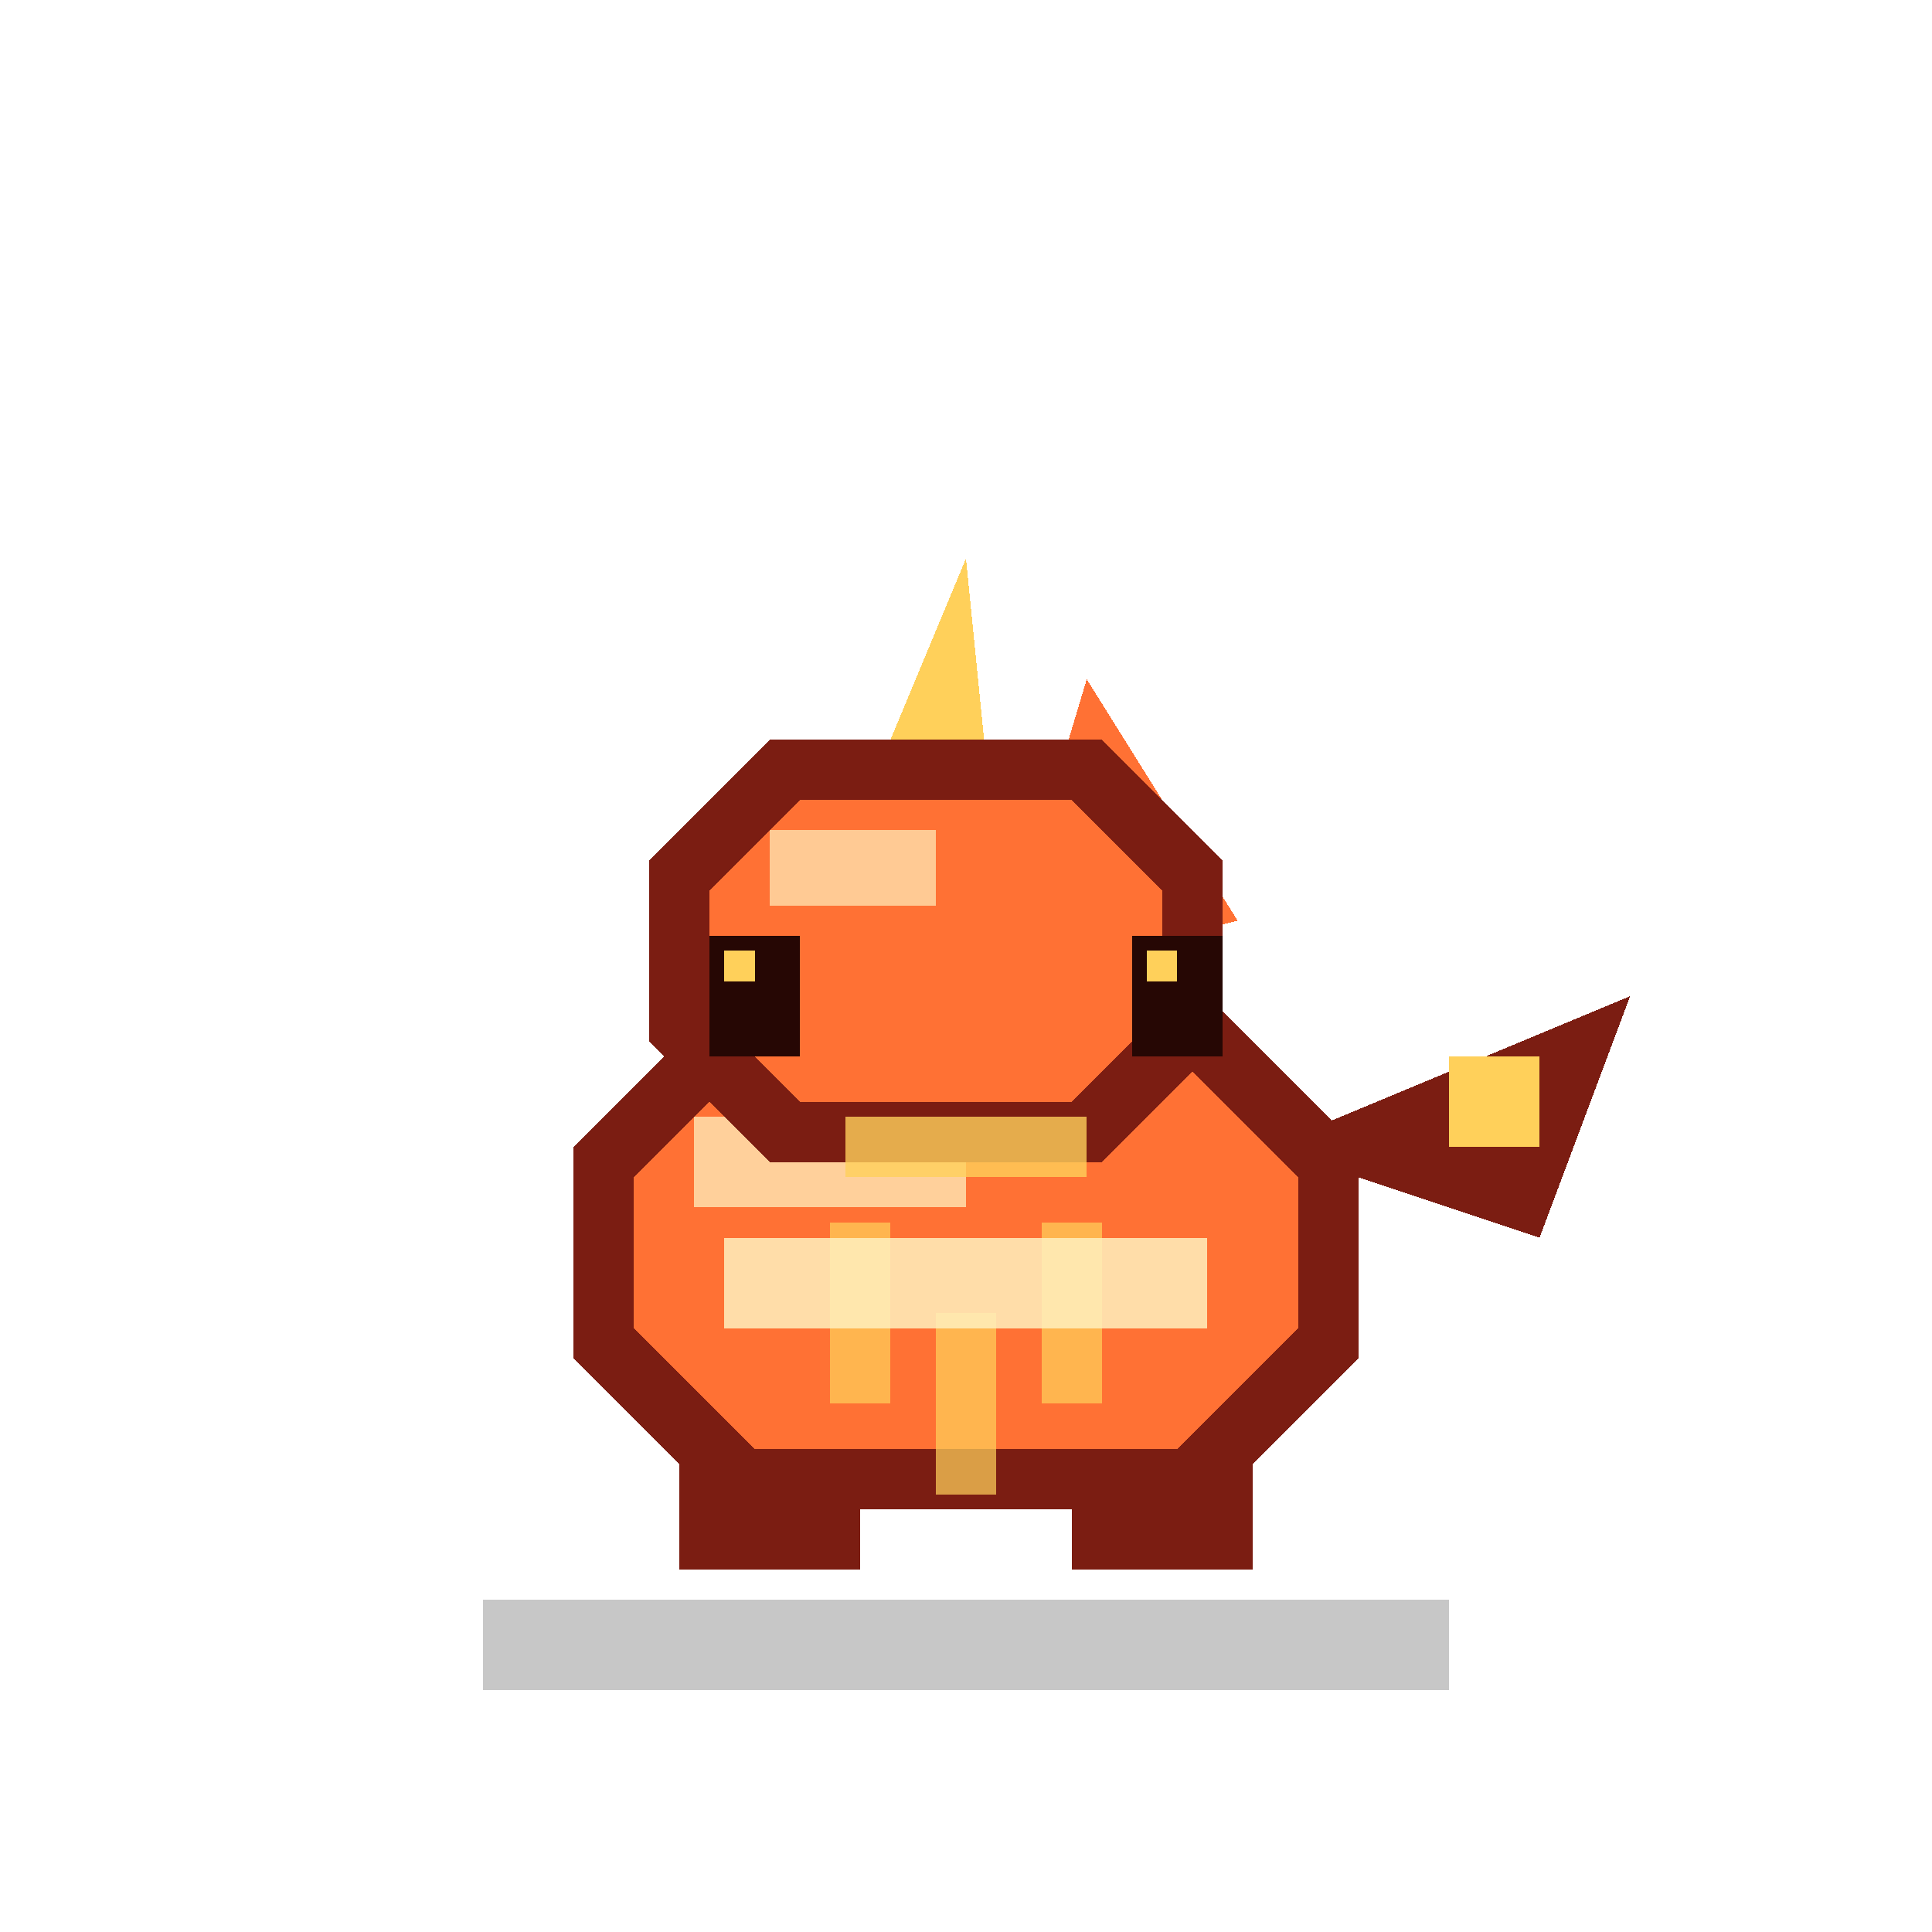
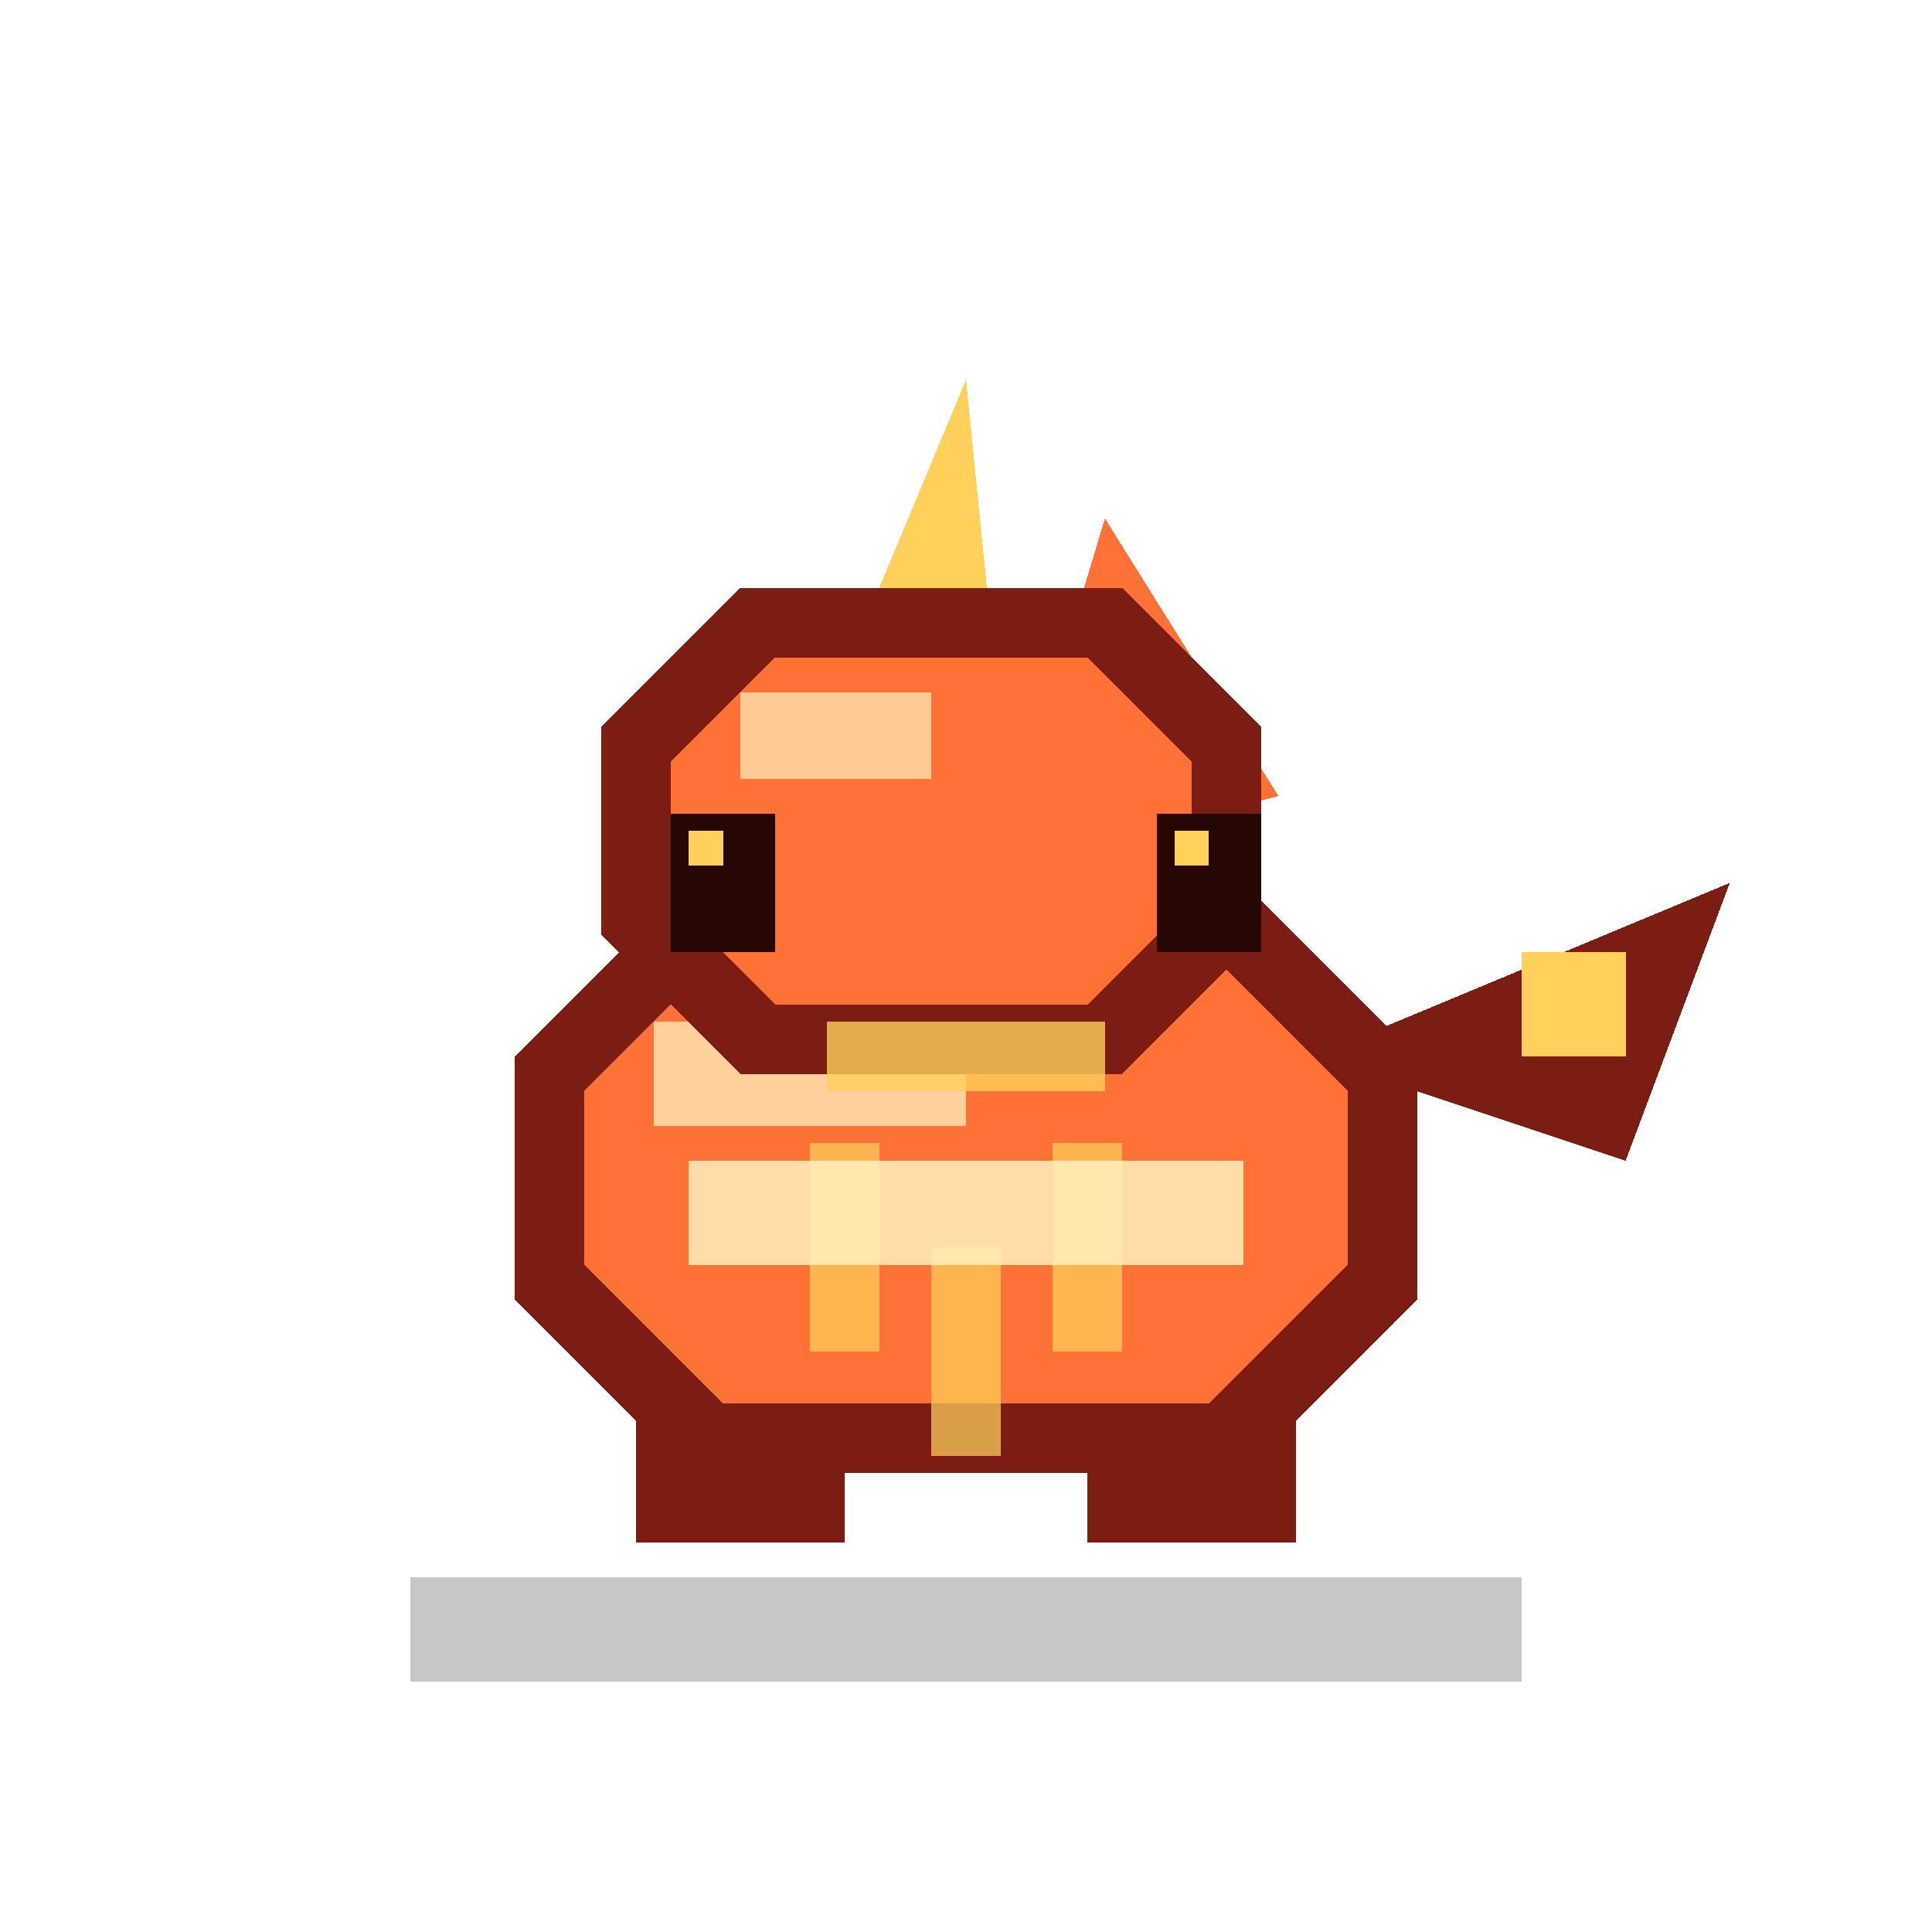
- <svg xmlns="http://www.w3.org/2000/svg" viewBox="0 0 128 128" width="128" height="128" shape-rendering="crispEdges" role="img" aria-labelledby="title desc" data-creature-id="N036" data-stage="Rookie" data-type="Fire">
+ <svg xmlns="http://www.w3.org/2000/svg" data-art="2" viewBox="0 0 128 128" width="128" height="128" shape-rendering="crispEdges" role="img" aria-labelledby="title desc" data-creature-id="N036" data-stage="Rookie" data-type="Fire">
  <style>
    * { shape-rendering: crispEdges; }
    .idle { transform-box: fill-box; transform-origin: center bottom; animation: bob 2.5s steps(2, end) infinite; }
    .eyes { transform-box: fill-box; transform-origin: center; animation: blink 4.2s steps(1, end) infinite; }
    .glow { animation: glow 2.8s steps(2, end) infinite; }
    .scan { animation: scan 4s linear infinite; }
    @keyframes bob { 0%, 100% { transform: translateY(0); } 50% { transform: translateY(-3px); } }
    @keyframes blink { 0%, 44%, 52%, 100% { transform: scaleY(1); } 48% { transform: scaleY(0.12); } }
    @keyframes glow { 0%, 100% { opacity: 0.45; } 50% { opacity: 0.88; } }
    @keyframes scan { 0% { transform: translateY(-4px); opacity: 0.15; } 50% { opacity: 0.5; } 100% { transform: translateY(7px); opacity: 0.15; } }
    @media (prefers-reduced-motion: reduce) { .idle, .eyes, .glow, .scan { animation: none; } }
  </style>
  <rect width="128" height="128" fill="none" />
  <g class="idle" stroke="#260704" stroke-width="0" stroke-linejoin="miter">
-     <rect x="32" y="106" width="64" height="6" fill="#000000" opacity="0.22" />
-     <polygon points="64,37 54,61 66,57" fill="#ffd05a" class="glow" />
-     <polygon points="72,45 66,65 82,61" fill="#ff7134" class="glow" />
-     <polygon points="54,49 44,67 60,61" fill="#fff0bd" opacity="0.85" />
-     <rect x="45" y="96" width="12" height="8" fill="#7b1d12" />
-     <rect x="71" y="96" width="12" height="8" fill="#7b1d12" />
-     <polygon points="84,76 108,66 102,82" fill="#7b1d12" />
-     <rect x="96" y="70" width="6" height="6" fill="#ffd05a" />
-     <polygon points="48,66 80,66 90,76 90,90 80,100 48,100 38,90 38,76" fill="#7b1d12" />
-     <polygon points="50,70 78,70 86,78 86,88 78,96 50,96 42,88 42,78" fill="#ff7134" />
-     <rect x="46" y="74" width="18" height="6" fill="#fff0bd" opacity="0.75" />
-     <rect x="55" y="81" width="4" height="12" fill="#ffd05a" class="glow" opacity="0.72" />
-     <rect x="62" y="87" width="4" height="12" fill="#ffd05a" class="glow" opacity="0.72" />
-     <rect x="69" y="81" width="4" height="12" fill="#ffd05a" class="glow" opacity="0.72" />
-     <polygon points="51,49 73,49 81,57 81,69 73,77 51,77 43,69 43,57" fill="#7b1d12" />
-     <polygon points="53,53 71,53 77,59 77,67 71,73 53,73 47,67 47,59" fill="#ff7134" />
-     <rect x="51" y="55" width="11" height="5" fill="#fff0bd" opacity="0.7" />
-     <g class="eyes">
-       <rect x="47" y="62" width="6" height="8" fill="#260704" />
-       <rect x="75" y="62" width="6" height="8" fill="#260704" />
-       <rect x="48" y="63" width="2" height="2" fill="#ffd05a" />
-       <rect x="76" y="63" width="2" height="2" fill="#ffd05a" />
+     <g transform="translate(64 116) scale(1.15) translate(-64 -116)">
+       <rect x="32" y="106" width="64" height="6" fill="#000000" opacity="0.22" />
+       <polygon points="64,37 54,61 66,57" fill="#ffd05a" class="glow" />
+       <polygon points="72,45 66,65 82,61" fill="#ff7134" class="glow" />
+       <polygon points="54,49 44,67 60,61" fill="#fff0bd" opacity="0.85" />
+       <rect x="45" y="96" width="12" height="8" fill="#7b1d12" />
+       <rect x="71" y="96" width="12" height="8" fill="#7b1d12" />
+       <polygon points="84,76 108,66 102,82" fill="#7b1d12" />
+       <rect x="96" y="70" width="6" height="6" fill="#ffd05a" />
+       <polygon points="48,66 80,66 90,76 90,90 80,100 48,100 38,90 38,76" fill="#7b1d12" />
+       <polygon points="50,70 78,70 86,78 86,88 78,96 50,96 42,88 42,78" fill="#ff7134" />
+       <rect x="46" y="74" width="18" height="6" fill="#fff0bd" opacity="0.75" />
+       <rect x="55" y="81" width="4" height="12" fill="#ffd05a" class="glow" opacity="0.72" />
+       <rect x="62" y="87" width="4" height="12" fill="#ffd05a" class="glow" opacity="0.72" />
+       <rect x="69" y="81" width="4" height="12" fill="#ffd05a" class="glow" opacity="0.72" />
+       <polygon points="51,49 73,49 81,57 81,69 73,77 51,77 43,69 43,57" fill="#7b1d12" />
+       <polygon points="53,53 71,53 77,59 77,67 71,73 53,73 47,67 47,59" fill="#ff7134" />
+       <rect x="51" y="55" width="11" height="5" fill="#fff0bd" opacity="0.7" />
+       <g class="eyes">
+         <rect x="47" y="62" width="6" height="8" fill="#260704" />
+         <rect x="75" y="62" width="6" height="8" fill="#260704" />
+         <rect x="48" y="63" width="2" height="2" fill="#ffd05a" />
+         <rect x="76" y="63" width="2" height="2" fill="#ffd05a" />
+       </g>
+       <rect x="48" y="82" width="32" height="6" fill="#fff0bd" opacity="0.85" />
+       <rect x="56" y="74" width="16" height="4" fill="#ffd05a" opacity="0.8" />
    </g>
-     <rect x="48" y="82" width="32" height="6" fill="#fff0bd" opacity="0.85" />
-     <rect x="56" y="74" width="16" height="4" fill="#ffd05a" opacity="0.8" />
  </g>
</svg>
